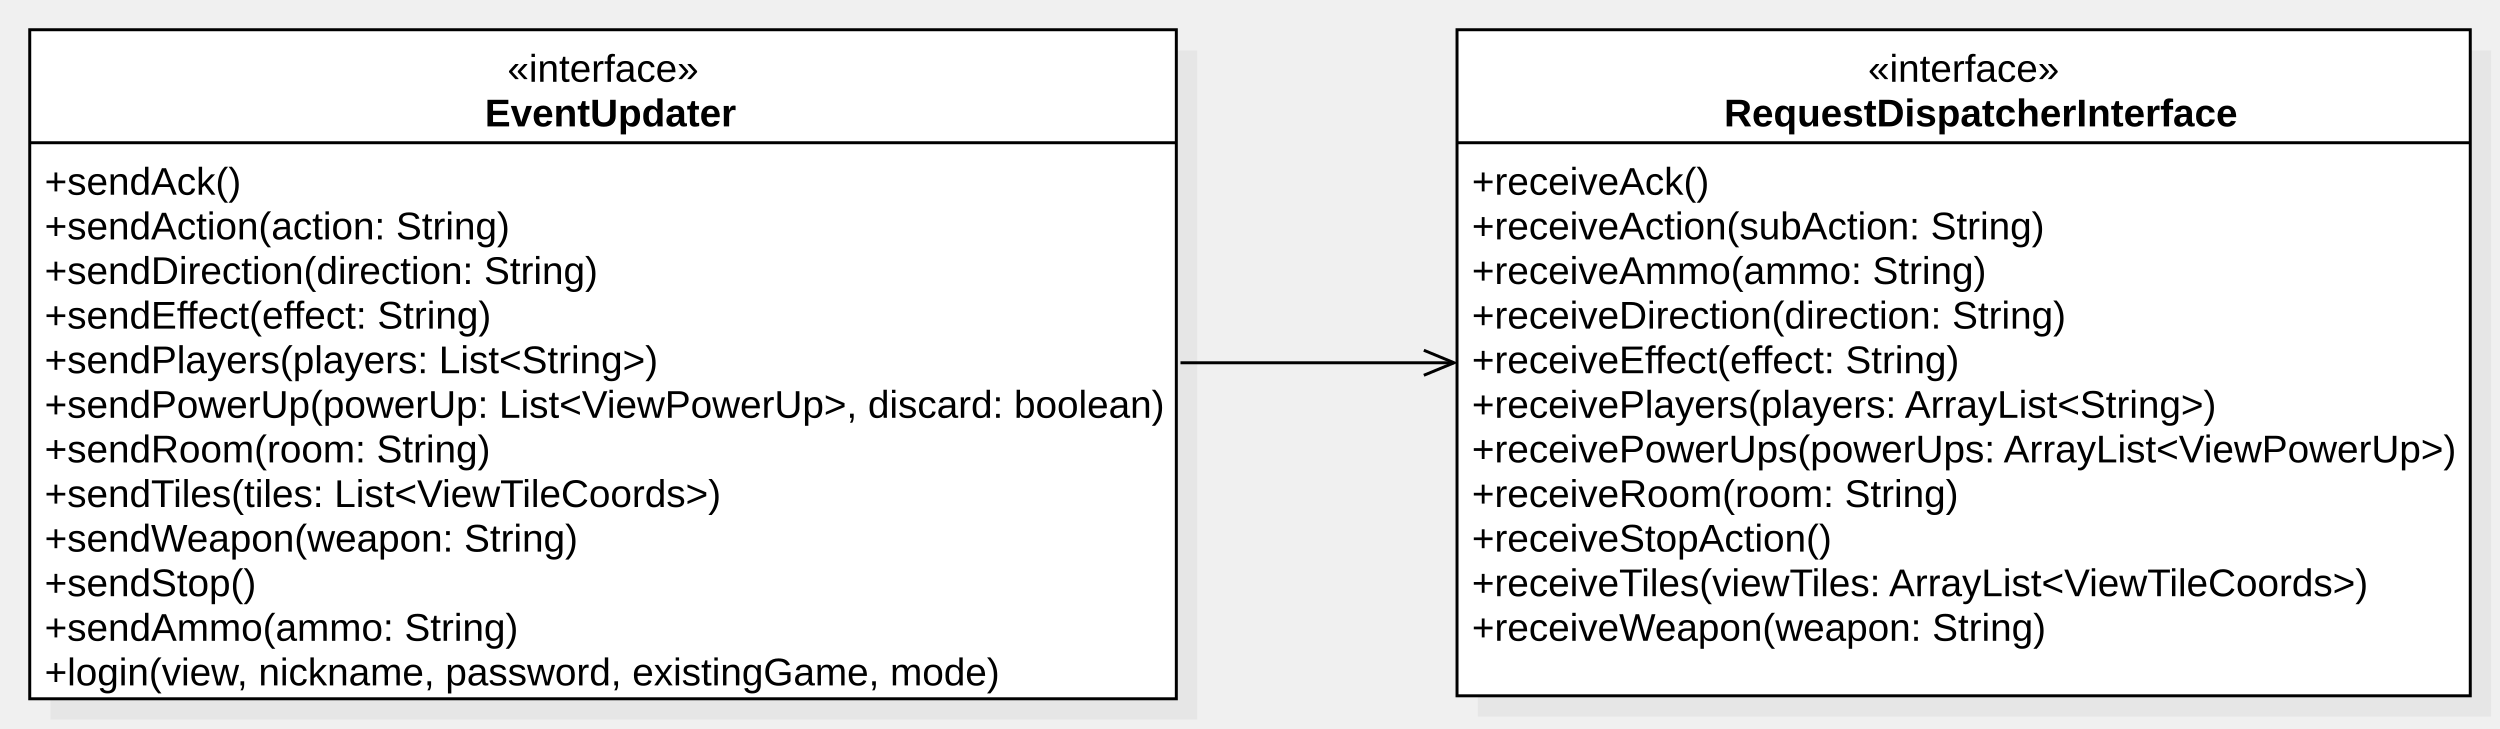
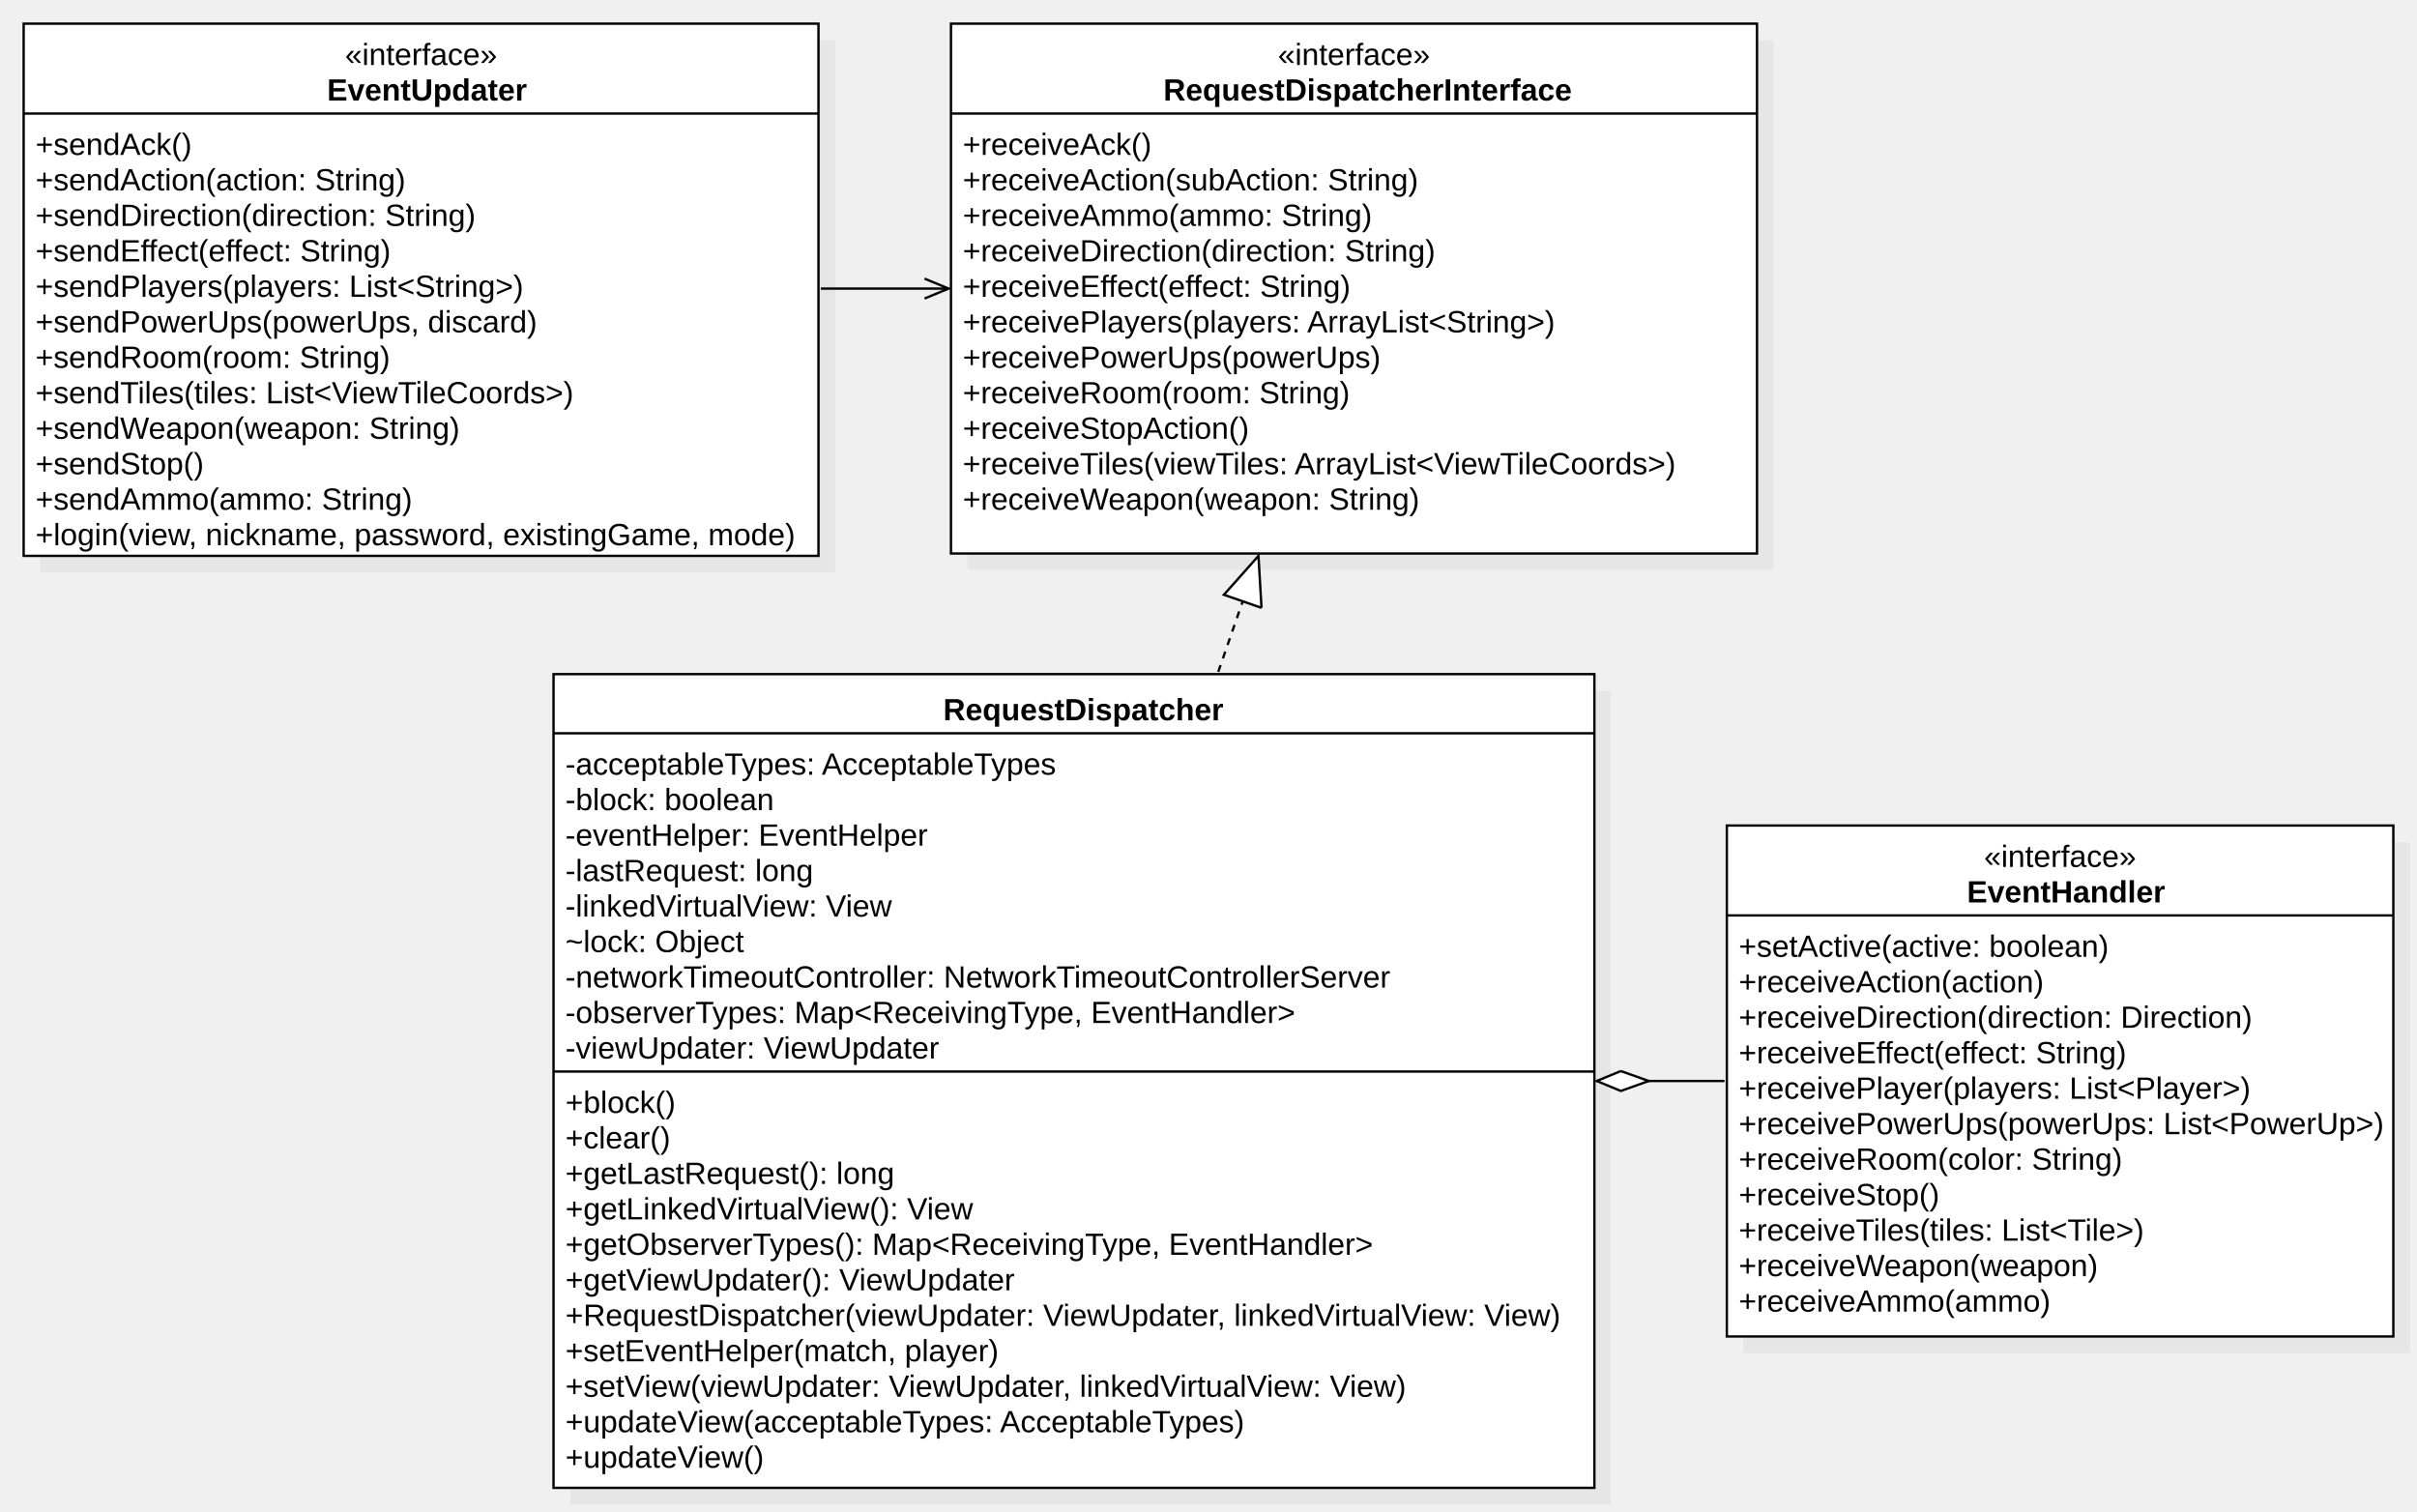
- <svg xmlns="http://www.w3.org/2000/svg" version="1.1" width="840.754" height="245">
+ <svg xmlns="http://www.w3.org/2000/svg" version="1.1" width="1021.752" height="639">
  <defs />
  <g>
    <g transform="translate(-254,-878) scale(1,1)">
-       <rect fill="#C0C0C0" stroke="none" x="271" y="895" width="385.6" height="225" opacity="0.2" />
-     </g>
-     <g transform="translate(-254,-878) scale(1,1)">
-       <rect fill="#ffffff" stroke="none" x="264" y="888" width="385.6" height="225" />
-     </g>
-     <g transform="translate(-254,-878) scale(1,1)">
-       <path fill="none" stroke="#000000" d="M 264 888 L 649.6 888 L 649.6 1113 L 264 1113 L 264 888 Z Z" stroke-miterlimit="10" />
-     </g>
-     <g transform="translate(-254,-878) scale(1,1)">
-       <path fill="none" stroke="#000000" d="M 264 926 L 649.6 926" stroke-miterlimit="10" />
-     </g>
-     <g transform="translate(-254,-878) scale(1,1)">
-       <g>
-         <path fill="none" stroke="none" />
-         <text fill="#000000" stroke="none" font-family="Arial" font-size="13px" font-style="normal" font-weight="normal" text-decoration="none" x="424.64" y="905.5">«interface»</text>
-       </g>
-     </g>
-     <g transform="translate(-254,-878) scale(1,1)">
-       <g>
-         <path fill="none" stroke="none" />
-         <text fill="#000000" stroke="none" font-family="Arial" font-size="13px" font-style="normal" font-weight="bold" text-decoration="none" x="417.054" y="920.5">EventUpdater</text>
+       <rect fill="#C0C0C0" stroke="none" x="271" y="895" width="336" height="225" opacity="0.2" />
+     </g>
+     <g transform="translate(-254,-878) scale(1,1)">
+       <rect fill="#ffffff" stroke="none" x="264" y="888" width="336" height="225" />
+     </g>
+     <g transform="translate(-254,-878) scale(1,1)">
+       <path fill="none" stroke="#000000" d="M 264 888 L 600 888 L 600 1113 L 264 1113 L 264 888 Z Z" stroke-miterlimit="10" />
+     </g>
+     <g transform="translate(-254,-878) scale(1,1)">
+       <path fill="none" stroke="#000000" d="M 264 926 L 600 926" stroke-miterlimit="10" />
+     </g>
+     <g transform="translate(-254,-878) scale(1,1)">
+       <g>
+         <path fill="none" stroke="none" />
+         <text fill="#000000" stroke="none" font-family="Arial" font-size="13px" font-style="normal" font-weight="normal" text-decoration="none" x="399.84" y="905.5">«interface»</text>
+       </g>
+     </g>
+     <g transform="translate(-254,-878) scale(1,1)">
+       <g>
+         <path fill="none" stroke="none" />
+         <text fill="#000000" stroke="none" font-family="Arial" font-size="13px" font-style="normal" font-weight="bold" text-decoration="none" x="392.254" y="920.5">EventUpdater</text>
      </g>
    </g>
    <g transform="translate(-254,-878) scale(1,1)">
      <g>
        <path fill="none" stroke="none" />
        <text fill="#000000" stroke="none" font-family="Arial" font-size="13px" font-style="normal" font-weight="normal" text-decoration="none" x="269" y="943.5">+sendAck()</text>
      </g>
    </g>
    <g transform="translate(-254,-878) scale(1,1)">
      <g>
        <path fill="none" stroke="none" />
        <text fill="#000000" stroke="none" font-family="Arial" font-size="13px" font-style="normal" font-weight="normal" text-decoration="none" x="269" y="958.5">+sendAction(action: String)</text>
      </g>
    </g>
    <g transform="translate(-254,-878) scale(1,1)">
      <g>
        <path fill="none" stroke="none" />
        <text fill="#000000" stroke="none" font-family="Arial" font-size="13px" font-style="normal" font-weight="normal" text-decoration="none" x="269" y="973.5">+sendDirection(direction: String)</text>
      </g>
    </g>
    <g transform="translate(-254,-878) scale(1,1)">
      <g>
        <path fill="none" stroke="none" />
        <text fill="#000000" stroke="none" font-family="Arial" font-size="13px" font-style="normal" font-weight="normal" text-decoration="none" x="269" y="988.5">+sendEffect(effect: String)</text>
      </g>
    </g>
    <g transform="translate(-254,-878) scale(1,1)">
      <g>
        <path fill="none" stroke="none" />
        <text fill="#000000" stroke="none" font-family="Arial" font-size="13px" font-style="normal" font-weight="normal" text-decoration="none" x="269" y="1003.5">+sendPlayers(players: List&lt;String&gt;)</text>
      </g>
    </g>
    <g transform="translate(-254,-878) scale(1,1)">
      <g>
        <path fill="none" stroke="none" />
-         <text fill="#000000" stroke="none" font-family="Arial" font-size="13px" font-style="normal" font-weight="normal" text-decoration="none" x="269" y="1018.5">+sendPowerUp(powerUp: List&lt;ViewPowerUp&gt;, discard: boolean)</text>
+         <text fill="#000000" stroke="none" font-family="Arial" font-size="13px" font-style="normal" font-weight="normal" text-decoration="none" x="269" y="1018.5">+sendPowerUps(powerUps, discard)</text>
      </g>
    </g>
    <g transform="translate(-254,-878) scale(1,1)">
      <g>
        <path fill="none" stroke="none" />
        <text fill="#000000" stroke="none" font-family="Arial" font-size="13px" font-style="normal" font-weight="normal" text-decoration="none" x="269" y="1033.5">+sendRoom(room: String)</text>
      </g>
    </g>
    <g transform="translate(-254,-878) scale(1,1)">
      <g>
        <path fill="none" stroke="none" />
        <text fill="#000000" stroke="none" font-family="Arial" font-size="13px" font-style="normal" font-weight="normal" text-decoration="none" x="269" y="1048.5">+sendTiles(tiles: List&lt;ViewTileCoords&gt;)</text>
      </g>
    </g>
    <g transform="translate(-254,-878) scale(1,1)">
      <g>
        <path fill="none" stroke="none" />
        <text fill="#000000" stroke="none" font-family="Arial" font-size="13px" font-style="normal" font-weight="normal" text-decoration="none" x="269" y="1063.5">+sendWeapon(weapon: String)</text>
      </g>
    </g>
    <g transform="translate(-254,-878) scale(1,1)">
      <g>
        <path fill="none" stroke="none" />
        <text fill="#000000" stroke="none" font-family="Arial" font-size="13px" font-style="normal" font-weight="normal" text-decoration="none" x="269" y="1078.5">+sendStop()</text>
      </g>
    </g>
    <g transform="translate(-254,-878) scale(1,1)">
      <g>
        <path fill="none" stroke="none" />
        <text fill="#000000" stroke="none" font-family="Arial" font-size="13px" font-style="normal" font-weight="normal" text-decoration="none" x="269" y="1093.5">+sendAmmo(ammo: String)</text>
      </g>
    </g>
    <g transform="translate(-254,-878) scale(1,1)">
      <g>
        <path fill="none" stroke="none" />
        <text fill="#000000" stroke="none" font-family="Arial" font-size="13px" font-style="normal" font-weight="normal" text-decoration="none" x="269" y="1108.5">+login(view, nickname, password, existingGame, mode)</text>
      </g>
    </g>
    <g transform="translate(-254,-878) scale(1,1)">
-       <rect fill="#C0C0C0" stroke="none" x="751" y="895" width="340.754" height="224" opacity="0.2" />
-     </g>
-     <g transform="translate(-254,-878) scale(1,1)">
-       <rect fill="#ffffff" stroke="none" x="744" y="888" width="340.754" height="224" />
-     </g>
-     <g transform="translate(-254,-878) scale(1,1)">
-       <path fill="none" stroke="#000000" d="M 744 888 L 1084.754 888 L 1084.754 1112 L 744 1112 L 744 888 Z Z" stroke-miterlimit="10" />
-     </g>
-     <g transform="translate(-254,-878) scale(1,1)">
-       <path fill="none" stroke="#000000" d="M 744 926 L 1084.754 926" stroke-miterlimit="10" />
-     </g>
-     <g transform="translate(-254,-878) scale(1,1)">
-       <g>
-         <path fill="none" stroke="none" />
-         <text fill="#000000" stroke="none" font-family="Arial" font-size="13px" font-style="normal" font-weight="normal" text-decoration="none" x="882.217" y="905.5">«interface»</text>
-       </g>
-     </g>
-     <g transform="translate(-254,-878) scale(1,1)">
-       <g>
-         <path fill="none" stroke="none" />
-         <text fill="#000000" stroke="none" font-family="Arial" font-size="13px" font-style="normal" font-weight="bold" text-decoration="none" x="833.806" y="920.5">RequestDispatcherInterface</text>
-       </g>
-     </g>
-     <g transform="translate(-254,-878) scale(1,1)">
-       <g>
-         <path fill="none" stroke="none" />
-         <text fill="#000000" stroke="none" font-family="Arial" font-size="13px" font-style="normal" font-weight="normal" text-decoration="none" x="749" y="943.5">+receiveAck()</text>
-       </g>
-     </g>
-     <g transform="translate(-254,-878) scale(1,1)">
-       <g>
-         <path fill="none" stroke="none" />
-         <text fill="#000000" stroke="none" font-family="Arial" font-size="13px" font-style="normal" font-weight="normal" text-decoration="none" x="749" y="958.5">+receiveAction(subAction: String)</text>
-       </g>
-     </g>
-     <g transform="translate(-254,-878) scale(1,1)">
-       <g>
-         <path fill="none" stroke="none" />
-         <text fill="#000000" stroke="none" font-family="Arial" font-size="13px" font-style="normal" font-weight="normal" text-decoration="none" x="749" y="973.5">+receiveAmmo(ammo: String)</text>
-       </g>
-     </g>
-     <g transform="translate(-254,-878) scale(1,1)">
-       <g>
-         <path fill="none" stroke="none" />
-         <text fill="#000000" stroke="none" font-family="Arial" font-size="13px" font-style="normal" font-weight="normal" text-decoration="none" x="749" y="988.5">+receiveDirection(direction: String)</text>
-       </g>
-     </g>
-     <g transform="translate(-254,-878) scale(1,1)">
-       <g>
-         <path fill="none" stroke="none" />
-         <text fill="#000000" stroke="none" font-family="Arial" font-size="13px" font-style="normal" font-weight="normal" text-decoration="none" x="749" y="1003.5">+receiveEffect(effect: String)</text>
-       </g>
-     </g>
-     <g transform="translate(-254,-878) scale(1,1)">
-       <g>
-         <path fill="none" stroke="none" />
-         <text fill="#000000" stroke="none" font-family="Arial" font-size="13px" font-style="normal" font-weight="normal" text-decoration="none" x="749" y="1018.5">+receivePlayers(players: ArrayList&lt;String&gt;)</text>
-       </g>
-     </g>
-     <g transform="translate(-254,-878) scale(1,1)">
-       <g>
-         <path fill="none" stroke="none" />
-         <text fill="#000000" stroke="none" font-family="Arial" font-size="13px" font-style="normal" font-weight="normal" text-decoration="none" x="749" y="1033.5">+receivePowerUps(powerUps: ArrayList&lt;ViewPowerUp&gt;)</text>
-       </g>
-     </g>
-     <g transform="translate(-254,-878) scale(1,1)">
-       <g>
-         <path fill="none" stroke="none" />
-         <text fill="#000000" stroke="none" font-family="Arial" font-size="13px" font-style="normal" font-weight="normal" text-decoration="none" x="749" y="1048.5">+receiveRoom(room: String)</text>
-       </g>
-     </g>
-     <g transform="translate(-254,-878) scale(1,1)">
-       <g>
-         <path fill="none" stroke="none" />
-         <text fill="#000000" stroke="none" font-family="Arial" font-size="13px" font-style="normal" font-weight="normal" text-decoration="none" x="749" y="1063.5">+receiveStopAction()</text>
-       </g>
-     </g>
-     <g transform="translate(-254,-878) scale(1,1)">
-       <g>
-         <path fill="none" stroke="none" />
-         <text fill="#000000" stroke="none" font-family="Arial" font-size="13px" font-style="normal" font-weight="normal" text-decoration="none" x="749" y="1078.5">+receiveTiles(viewTiles: ArrayList&lt;ViewTileCoords&gt;)</text>
-       </g>
-     </g>
-     <g transform="translate(-254,-878) scale(1,1)">
-       <g>
-         <path fill="none" stroke="none" />
-         <text fill="#000000" stroke="none" font-family="Arial" font-size="13px" font-style="normal" font-weight="normal" text-decoration="none" x="749" y="1093.5">+receiveWeapon(weapon: String)</text>
-       </g>
-     </g>
-     <g transform="translate(-254,-878) scale(1,1)">
-       <path fill="none" stroke="#000000" d="M 651 1000 L 743 1000" stroke-miterlimit="10" />
-     </g>
-     <g transform="translate(-254,-878) scale(1,1)">
-       <path fill="none" stroke="#000000" d="M 732.837 1004.21 L 743 1000 L 732.837 995.79" stroke-miterlimit="10" />
+       <rect fill="#C0C0C0" stroke="none" x="663" y="895" width="340.754" height="224" opacity="0.2" />
+     </g>
+     <g transform="translate(-254,-878) scale(1,1)">
+       <rect fill="#ffffff" stroke="none" x="656" y="888" width="340.754" height="224" />
+     </g>
+     <g transform="translate(-254,-878) scale(1,1)">
+       <path fill="none" stroke="#000000" d="M 656 888 L 996.754 888 L 996.754 1112 L 656 1112 L 656 888 Z Z" stroke-miterlimit="10" />
+     </g>
+     <g transform="translate(-254,-878) scale(1,1)">
+       <path fill="none" stroke="#000000" d="M 656 926 L 996.754 926" stroke-miterlimit="10" />
+     </g>
+     <g transform="translate(-254,-878) scale(1,1)">
+       <g>
+         <path fill="none" stroke="none" />
+         <text fill="#000000" stroke="none" font-family="Arial" font-size="13px" font-style="normal" font-weight="normal" text-decoration="none" x="794.217" y="905.5">«interface»</text>
+       </g>
+     </g>
+     <g transform="translate(-254,-878) scale(1,1)">
+       <g>
+         <path fill="none" stroke="none" />
+         <text fill="#000000" stroke="none" font-family="Arial" font-size="13px" font-style="normal" font-weight="bold" text-decoration="none" x="745.806" y="920.5">RequestDispatcherInterface</text>
+       </g>
+     </g>
+     <g transform="translate(-254,-878) scale(1,1)">
+       <g>
+         <path fill="none" stroke="none" />
+         <text fill="#000000" stroke="none" font-family="Arial" font-size="13px" font-style="normal" font-weight="normal" text-decoration="none" x="661" y="943.5">+receiveAck()</text>
+       </g>
+     </g>
+     <g transform="translate(-254,-878) scale(1,1)">
+       <g>
+         <path fill="none" stroke="none" />
+         <text fill="#000000" stroke="none" font-family="Arial" font-size="13px" font-style="normal" font-weight="normal" text-decoration="none" x="661" y="958.5">+receiveAction(subAction: String)</text>
+       </g>
+     </g>
+     <g transform="translate(-254,-878) scale(1,1)">
+       <g>
+         <path fill="none" stroke="none" />
+         <text fill="#000000" stroke="none" font-family="Arial" font-size="13px" font-style="normal" font-weight="normal" text-decoration="none" x="661" y="973.5">+receiveAmmo(ammo: String)</text>
+       </g>
+     </g>
+     <g transform="translate(-254,-878) scale(1,1)">
+       <g>
+         <path fill="none" stroke="none" />
+         <text fill="#000000" stroke="none" font-family="Arial" font-size="13px" font-style="normal" font-weight="normal" text-decoration="none" x="661" y="988.5">+receiveDirection(direction: String)</text>
+       </g>
+     </g>
+     <g transform="translate(-254,-878) scale(1,1)">
+       <g>
+         <path fill="none" stroke="none" />
+         <text fill="#000000" stroke="none" font-family="Arial" font-size="13px" font-style="normal" font-weight="normal" text-decoration="none" x="661" y="1003.5">+receiveEffect(effect: String)</text>
+       </g>
+     </g>
+     <g transform="translate(-254,-878) scale(1,1)">
+       <g>
+         <path fill="none" stroke="none" />
+         <text fill="#000000" stroke="none" font-family="Arial" font-size="13px" font-style="normal" font-weight="normal" text-decoration="none" x="661" y="1018.5">+receivePlayers(players: ArrayList&lt;String&gt;)</text>
+       </g>
+     </g>
+     <g transform="translate(-254,-878) scale(1,1)">
+       <g>
+         <path fill="none" stroke="none" />
+         <text fill="#000000" stroke="none" font-family="Arial" font-size="13px" font-style="normal" font-weight="normal" text-decoration="none" x="661" y="1033.5">+receivePowerUps(powerUps)</text>
+       </g>
+     </g>
+     <g transform="translate(-254,-878) scale(1,1)">
+       <g>
+         <path fill="none" stroke="none" />
+         <text fill="#000000" stroke="none" font-family="Arial" font-size="13px" font-style="normal" font-weight="normal" text-decoration="none" x="661" y="1048.5">+receiveRoom(room: String)</text>
+       </g>
+     </g>
+     <g transform="translate(-254,-878) scale(1,1)">
+       <g>
+         <path fill="none" stroke="none" />
+         <text fill="#000000" stroke="none" font-family="Arial" font-size="13px" font-style="normal" font-weight="normal" text-decoration="none" x="661" y="1063.5">+receiveStopAction()</text>
+       </g>
+     </g>
+     <g transform="translate(-254,-878) scale(1,1)">
+       <g>
+         <path fill="none" stroke="none" />
+         <text fill="#000000" stroke="none" font-family="Arial" font-size="13px" font-style="normal" font-weight="normal" text-decoration="none" x="661" y="1078.5">+receiveTiles(viewTiles: ArrayList&lt;ViewTileCoords&gt;)</text>
+       </g>
+     </g>
+     <g transform="translate(-254,-878) scale(1,1)">
+       <g>
+         <path fill="none" stroke="none" />
+         <text fill="#000000" stroke="none" font-family="Arial" font-size="13px" font-style="normal" font-weight="normal" text-decoration="none" x="661" y="1093.5">+receiveWeapon(weapon: String)</text>
+       </g>
+     </g>
+     <g transform="translate(-254,-878) scale(1,1)">
+       <path fill="none" stroke="#000000" d="M 601 1000 L 655 1000" stroke-miterlimit="10" />
+     </g>
+     <g transform="translate(-254,-878) scale(1,1)">
+       <path fill="none" stroke="#000000" d="M 644.837 1004.21 L 655 1000 L 644.837 995.79" stroke-miterlimit="10" />
+     </g>
+     <g transform="translate(-254,-878) scale(1,1)">
+       <rect fill="#C0C0C0" stroke="none" x="495" y="1170" width="440" height="344" opacity="0.2" />
+     </g>
+     <g transform="translate(-254,-878) scale(1,1)">
+       <rect fill="#ffffff" stroke="none" x="488" y="1163" width="440" height="344" />
+     </g>
+     <g transform="translate(-254,-878) scale(1,1)">
+       <path fill="none" stroke="#000000" d="M 488 1163 L 928 1163 L 928 1507 L 488 1507 L 488 1163 Z Z" stroke-miterlimit="10" />
+     </g>
+     <g transform="translate(-254,-878) scale(1,1)">
+       <path fill="none" stroke="#000000" d="M 488 1188 L 928 1188" stroke-miterlimit="10" />
+     </g>
+     <g transform="translate(-254,-878) scale(1,1)">
+       <path fill="none" stroke="#000000" d="M 488 1331 L 928 1331" stroke-miterlimit="10" />
+     </g>
+     <g transform="translate(-254,-878) scale(1,1)">
+       <g>
+         <path fill="none" stroke="none" />
+         <text fill="#000000" stroke="none" font-family="Arial" font-size="13px" font-style="normal" font-weight="bold" text-decoration="none" x="652.721" y="1182.5">RequestDispatcher</text>
+       </g>
+     </g>
+     <g transform="translate(-254,-878) scale(1,1)">
+       <g>
+         <path fill="none" stroke="none" />
+         <text fill="#000000" stroke="none" font-family="Arial" font-size="13px" font-style="normal" font-weight="normal" text-decoration="none" x="493" y="1205.5">-acceptableTypes: AcceptableTypes</text>
+       </g>
+     </g>
+     <g transform="translate(-254,-878) scale(1,1)">
+       <g>
+         <path fill="none" stroke="none" />
+         <text fill="#000000" stroke="none" font-family="Arial" font-size="13px" font-style="normal" font-weight="normal" text-decoration="none" x="493" y="1220.5">-block: boolean</text>
+       </g>
+     </g>
+     <g transform="translate(-254,-878) scale(1,1)">
+       <g>
+         <path fill="none" stroke="none" />
+         <text fill="#000000" stroke="none" font-family="Arial" font-size="13px" font-style="normal" font-weight="normal" text-decoration="none" x="493" y="1235.5">-eventHelper: EventHelper</text>
+       </g>
+     </g>
+     <g transform="translate(-254,-878) scale(1,1)">
+       <g>
+         <path fill="none" stroke="none" />
+         <text fill="#000000" stroke="none" font-family="Arial" font-size="13px" font-style="normal" font-weight="normal" text-decoration="none" x="493" y="1250.5">-lastRequest: long</text>
+       </g>
+     </g>
+     <g transform="translate(-254,-878) scale(1,1)">
+       <g>
+         <path fill="none" stroke="none" />
+         <text fill="#000000" stroke="none" font-family="Arial" font-size="13px" font-style="normal" font-weight="normal" text-decoration="none" x="493" y="1265.5">-linkedVirtualView: View</text>
+       </g>
+     </g>
+     <g transform="translate(-254,-878) scale(1,1)">
+       <g>
+         <path fill="none" stroke="none" />
+         <text fill="#000000" stroke="none" font-family="Arial" font-size="13px" font-style="normal" font-weight="normal" text-decoration="none" x="493" y="1280.5">~lock: Object</text>
+       </g>
+     </g>
+     <g transform="translate(-254,-878) scale(1,1)">
+       <g>
+         <path fill="none" stroke="none" />
+         <text fill="#000000" stroke="none" font-family="Arial" font-size="13px" font-style="normal" font-weight="normal" text-decoration="none" x="493" y="1295.5">-networkTimeoutController: NetworkTimeoutControllerServer</text>
+       </g>
+     </g>
+     <g transform="translate(-254,-878) scale(1,1)">
+       <g>
+         <path fill="none" stroke="none" />
+         <text fill="#000000" stroke="none" font-family="Arial" font-size="13px" font-style="normal" font-weight="normal" text-decoration="none" x="493" y="1310.5">-observerTypes: Map&lt;ReceivingType, EventHandler&gt;</text>
+       </g>
+     </g>
+     <g transform="translate(-254,-878) scale(1,1)">
+       <g>
+         <path fill="none" stroke="none" />
+         <text fill="#000000" stroke="none" font-family="Arial" font-size="13px" font-style="normal" font-weight="normal" text-decoration="none" x="493" y="1325.5">-viewUpdater: ViewUpdater</text>
+       </g>
+     </g>
+     <g transform="translate(-254,-878) scale(1,1)">
+       <g>
+         <path fill="none" stroke="none" />
+         <text fill="#000000" stroke="none" font-family="Arial" font-size="13px" font-style="normal" font-weight="normal" text-decoration="none" x="493" y="1348.5">+block()</text>
+       </g>
+     </g>
+     <g transform="translate(-254,-878) scale(1,1)">
+       <g>
+         <path fill="none" stroke="none" />
+         <text fill="#000000" stroke="none" font-family="Arial" font-size="13px" font-style="normal" font-weight="normal" text-decoration="none" x="493" y="1363.5">+clear()</text>
+       </g>
+     </g>
+     <g transform="translate(-254,-878) scale(1,1)">
+       <g>
+         <path fill="none" stroke="none" />
+         <text fill="#000000" stroke="none" font-family="Arial" font-size="13px" font-style="normal" font-weight="normal" text-decoration="none" x="493" y="1378.5">+getLastRequest(): long</text>
+       </g>
+     </g>
+     <g transform="translate(-254,-878) scale(1,1)">
+       <g>
+         <path fill="none" stroke="none" />
+         <text fill="#000000" stroke="none" font-family="Arial" font-size="13px" font-style="normal" font-weight="normal" text-decoration="none" x="493" y="1393.5">+getLinkedVirtualView(): View</text>
+       </g>
+     </g>
+     <g transform="translate(-254,-878) scale(1,1)">
+       <g>
+         <path fill="none" stroke="none" />
+         <text fill="#000000" stroke="none" font-family="Arial" font-size="13px" font-style="normal" font-weight="normal" text-decoration="none" x="493" y="1408.5">+getObserverTypes(): Map&lt;ReceivingType, EventHandler&gt;</text>
+       </g>
+     </g>
+     <g transform="translate(-254,-878) scale(1,1)">
+       <g>
+         <path fill="none" stroke="none" />
+         <text fill="#000000" stroke="none" font-family="Arial" font-size="13px" font-style="normal" font-weight="normal" text-decoration="none" x="493" y="1423.5">+getViewUpdater(): ViewUpdater</text>
+       </g>
+     </g>
+     <g transform="translate(-254,-878) scale(1,1)">
+       <g>
+         <path fill="none" stroke="none" />
+         <text fill="#000000" stroke="none" font-family="Arial" font-size="13px" font-style="normal" font-weight="normal" text-decoration="none" x="493" y="1438.5">+RequestDispatcher(viewUpdater: ViewUpdater, linkedVirtualView: View)</text>
+       </g>
+     </g>
+     <g transform="translate(-254,-878) scale(1,1)">
+       <g>
+         <path fill="none" stroke="none" />
+         <text fill="#000000" stroke="none" font-family="Arial" font-size="13px" font-style="normal" font-weight="normal" text-decoration="none" x="493" y="1453.5">+setEventHelper(match, player)</text>
+       </g>
+     </g>
+     <g transform="translate(-254,-878) scale(1,1)">
+       <g>
+         <path fill="none" stroke="none" />
+         <text fill="#000000" stroke="none" font-family="Arial" font-size="13px" font-style="normal" font-weight="normal" text-decoration="none" x="493" y="1468.5">+setView(viewUpdater: ViewUpdater, linkedVirtualView: View)</text>
+       </g>
+     </g>
+     <g transform="translate(-254,-878) scale(1,1)">
+       <g>
+         <path fill="none" stroke="none" />
+         <text fill="#000000" stroke="none" font-family="Arial" font-size="13px" font-style="normal" font-weight="normal" text-decoration="none" x="493" y="1483.5">+updateView(acceptableTypes: AcceptableTypes)</text>
+       </g>
+     </g>
+     <g transform="translate(-254,-878) scale(1,1)">
+       <g>
+         <path fill="none" stroke="none" />
+         <text fill="#000000" stroke="none" font-family="Arial" font-size="13px" font-style="normal" font-weight="normal" text-decoration="none" x="493" y="1498.5">+updateView()</text>
+       </g>
+     </g>
+     <g transform="translate(-254,-878) scale(1,1)">
+       <rect fill="#C0C0C0" stroke="none" x="991" y="1234" width="281.752" height="216" opacity="0.2" />
+     </g>
+     <g transform="translate(-254,-878) scale(1,1)">
+       <rect fill="#ffffff" stroke="none" x="984" y="1227" width="281.752" height="216" />
+     </g>
+     <g transform="translate(-254,-878) scale(1,1)">
+       <path fill="none" stroke="#000000" d="M 984 1227 L 1265.752 1227 L 1265.752 1443 L 984 1443 L 984 1227 Z Z" stroke-miterlimit="10" />
+     </g>
+     <g transform="translate(-254,-878) scale(1,1)">
+       <path fill="none" stroke="#000000" d="M 984 1265 L 1265.752 1265" stroke-miterlimit="10" />
+     </g>
+     <g transform="translate(-254,-878) scale(1,1)">
+       <g>
+         <path fill="none" stroke="none" />
+         <text fill="#000000" stroke="none" font-family="Arial" font-size="13px" font-style="normal" font-weight="normal" text-decoration="none" x="1092.716" y="1244.5">«interface»</text>
+       </g>
+     </g>
+     <g transform="translate(-254,-878) scale(1,1)">
+       <g>
+         <path fill="none" stroke="none" />
+         <text fill="#000000" stroke="none" font-family="Arial" font-size="13px" font-style="normal" font-weight="bold" text-decoration="none" x="1085.492" y="1259.5">EventHandler</text>
+       </g>
+     </g>
+     <g transform="translate(-254,-878) scale(1,1)">
+       <g>
+         <path fill="none" stroke="none" />
+         <text fill="#000000" stroke="none" font-family="Arial" font-size="13px" font-style="normal" font-weight="normal" text-decoration="none" x="989" y="1282.5">+setActive(active: boolean)</text>
+       </g>
+     </g>
+     <g transform="translate(-254,-878) scale(1,1)">
+       <g>
+         <path fill="none" stroke="none" />
+         <text fill="#000000" stroke="none" font-family="Arial" font-size="13px" font-style="normal" font-weight="normal" text-decoration="none" x="989" y="1297.5">+receiveAction(action)</text>
+       </g>
+     </g>
+     <g transform="translate(-254,-878) scale(1,1)">
+       <g>
+         <path fill="none" stroke="none" />
+         <text fill="#000000" stroke="none" font-family="Arial" font-size="13px" font-style="normal" font-weight="normal" text-decoration="none" x="989" y="1312.5">+receiveDirection(direction: Direction)</text>
+       </g>
+     </g>
+     <g transform="translate(-254,-878) scale(1,1)">
+       <g>
+         <path fill="none" stroke="none" />
+         <text fill="#000000" stroke="none" font-family="Arial" font-size="13px" font-style="normal" font-weight="normal" text-decoration="none" x="989" y="1327.5">+receiveEffect(effect: String)</text>
+       </g>
+     </g>
+     <g transform="translate(-254,-878) scale(1,1)">
+       <g>
+         <path fill="none" stroke="none" />
+         <text fill="#000000" stroke="none" font-family="Arial" font-size="13px" font-style="normal" font-weight="normal" text-decoration="none" x="989" y="1342.5">+receivePlayer(players: List&lt;Player&gt;)</text>
+       </g>
+     </g>
+     <g transform="translate(-254,-878) scale(1,1)">
+       <g>
+         <path fill="none" stroke="none" />
+         <text fill="#000000" stroke="none" font-family="Arial" font-size="13px" font-style="normal" font-weight="normal" text-decoration="none" x="989" y="1357.5">+receivePowerUps(powerUps: List&lt;PowerUp&gt;)</text>
+       </g>
+     </g>
+     <g transform="translate(-254,-878) scale(1,1)">
+       <g>
+         <path fill="none" stroke="none" />
+         <text fill="#000000" stroke="none" font-family="Arial" font-size="13px" font-style="normal" font-weight="normal" text-decoration="none" x="989" y="1372.5">+receiveRoom(color: String)</text>
+       </g>
+     </g>
+     <g transform="translate(-254,-878) scale(1,1)">
+       <g>
+         <path fill="none" stroke="none" />
+         <text fill="#000000" stroke="none" font-family="Arial" font-size="13px" font-style="normal" font-weight="normal" text-decoration="none" x="989" y="1387.5">+receiveStop()</text>
+       </g>
+     </g>
+     <g transform="translate(-254,-878) scale(1,1)">
+       <g>
+         <path fill="none" stroke="none" />
+         <text fill="#000000" stroke="none" font-family="Arial" font-size="13px" font-style="normal" font-weight="normal" text-decoration="none" x="989" y="1402.5">+receiveTiles(tiles: List&lt;Tile&gt;)</text>
+       </g>
+     </g>
+     <g transform="translate(-254,-878) scale(1,1)">
+       <g>
+         <path fill="none" stroke="none" />
+         <text fill="#000000" stroke="none" font-family="Arial" font-size="13px" font-style="normal" font-weight="normal" text-decoration="none" x="989" y="1417.5">+receiveWeapon(weapon)</text>
+       </g>
+     </g>
+     <g transform="translate(-254,-878) scale(1,1)">
+       <g>
+         <path fill="none" stroke="none" />
+         <text fill="#000000" stroke="none" font-family="Arial" font-size="13px" font-style="normal" font-weight="normal" text-decoration="none" x="989" y="1432.5">+receiveAmmo(ammo)</text>
+       </g>
+     </g>
+     <g transform="translate(-254,-878) scale(1,1)">
+       <path fill="none" stroke="#000000" d="M 983 1335 L 929 1335" stroke-miterlimit="10" />
+     </g>
+     <g transform="translate(-254,-878) scale(1,1)">
+       <path fill="#FFFFFF" stroke="none" d="M 939.163 1330.79 L 929 1335 L 939.163 1339.21 L 951 1335" />
+     </g>
+     <g transform="translate(-254,-878) scale(1,1)">
+       <path fill="none" stroke="#000000" d="M 939.163 1330.79 L 929 1335 L 939.163 1339.21 L 951 1335 L 939.163 1330.79" stroke-miterlimit="10" />
+     </g>
+     <g transform="translate(-254,-878) scale(1,1)">
+       <path fill="none" stroke="#000000" d="M 769 1162 L 786 1113" stroke-miterlimit="10" stroke-dasharray="3" />
+     </g>
+     <g transform="translate(-254,-878) scale(1,1)">
+       <path fill="#FFFFFF" stroke="none" d="M 787.292 1134.962 L 786 1113 L 771.384 1129.443" />
+     </g>
+     <g transform="translate(-254,-878) scale(1,1)">
+       <path fill="none" stroke="#000000" d="M 787.292 1134.962 L 786 1113 L 771.384 1129.443 L 787.292 1134.962" stroke-miterlimit="10" />
    </g>
  </g>
</svg>
